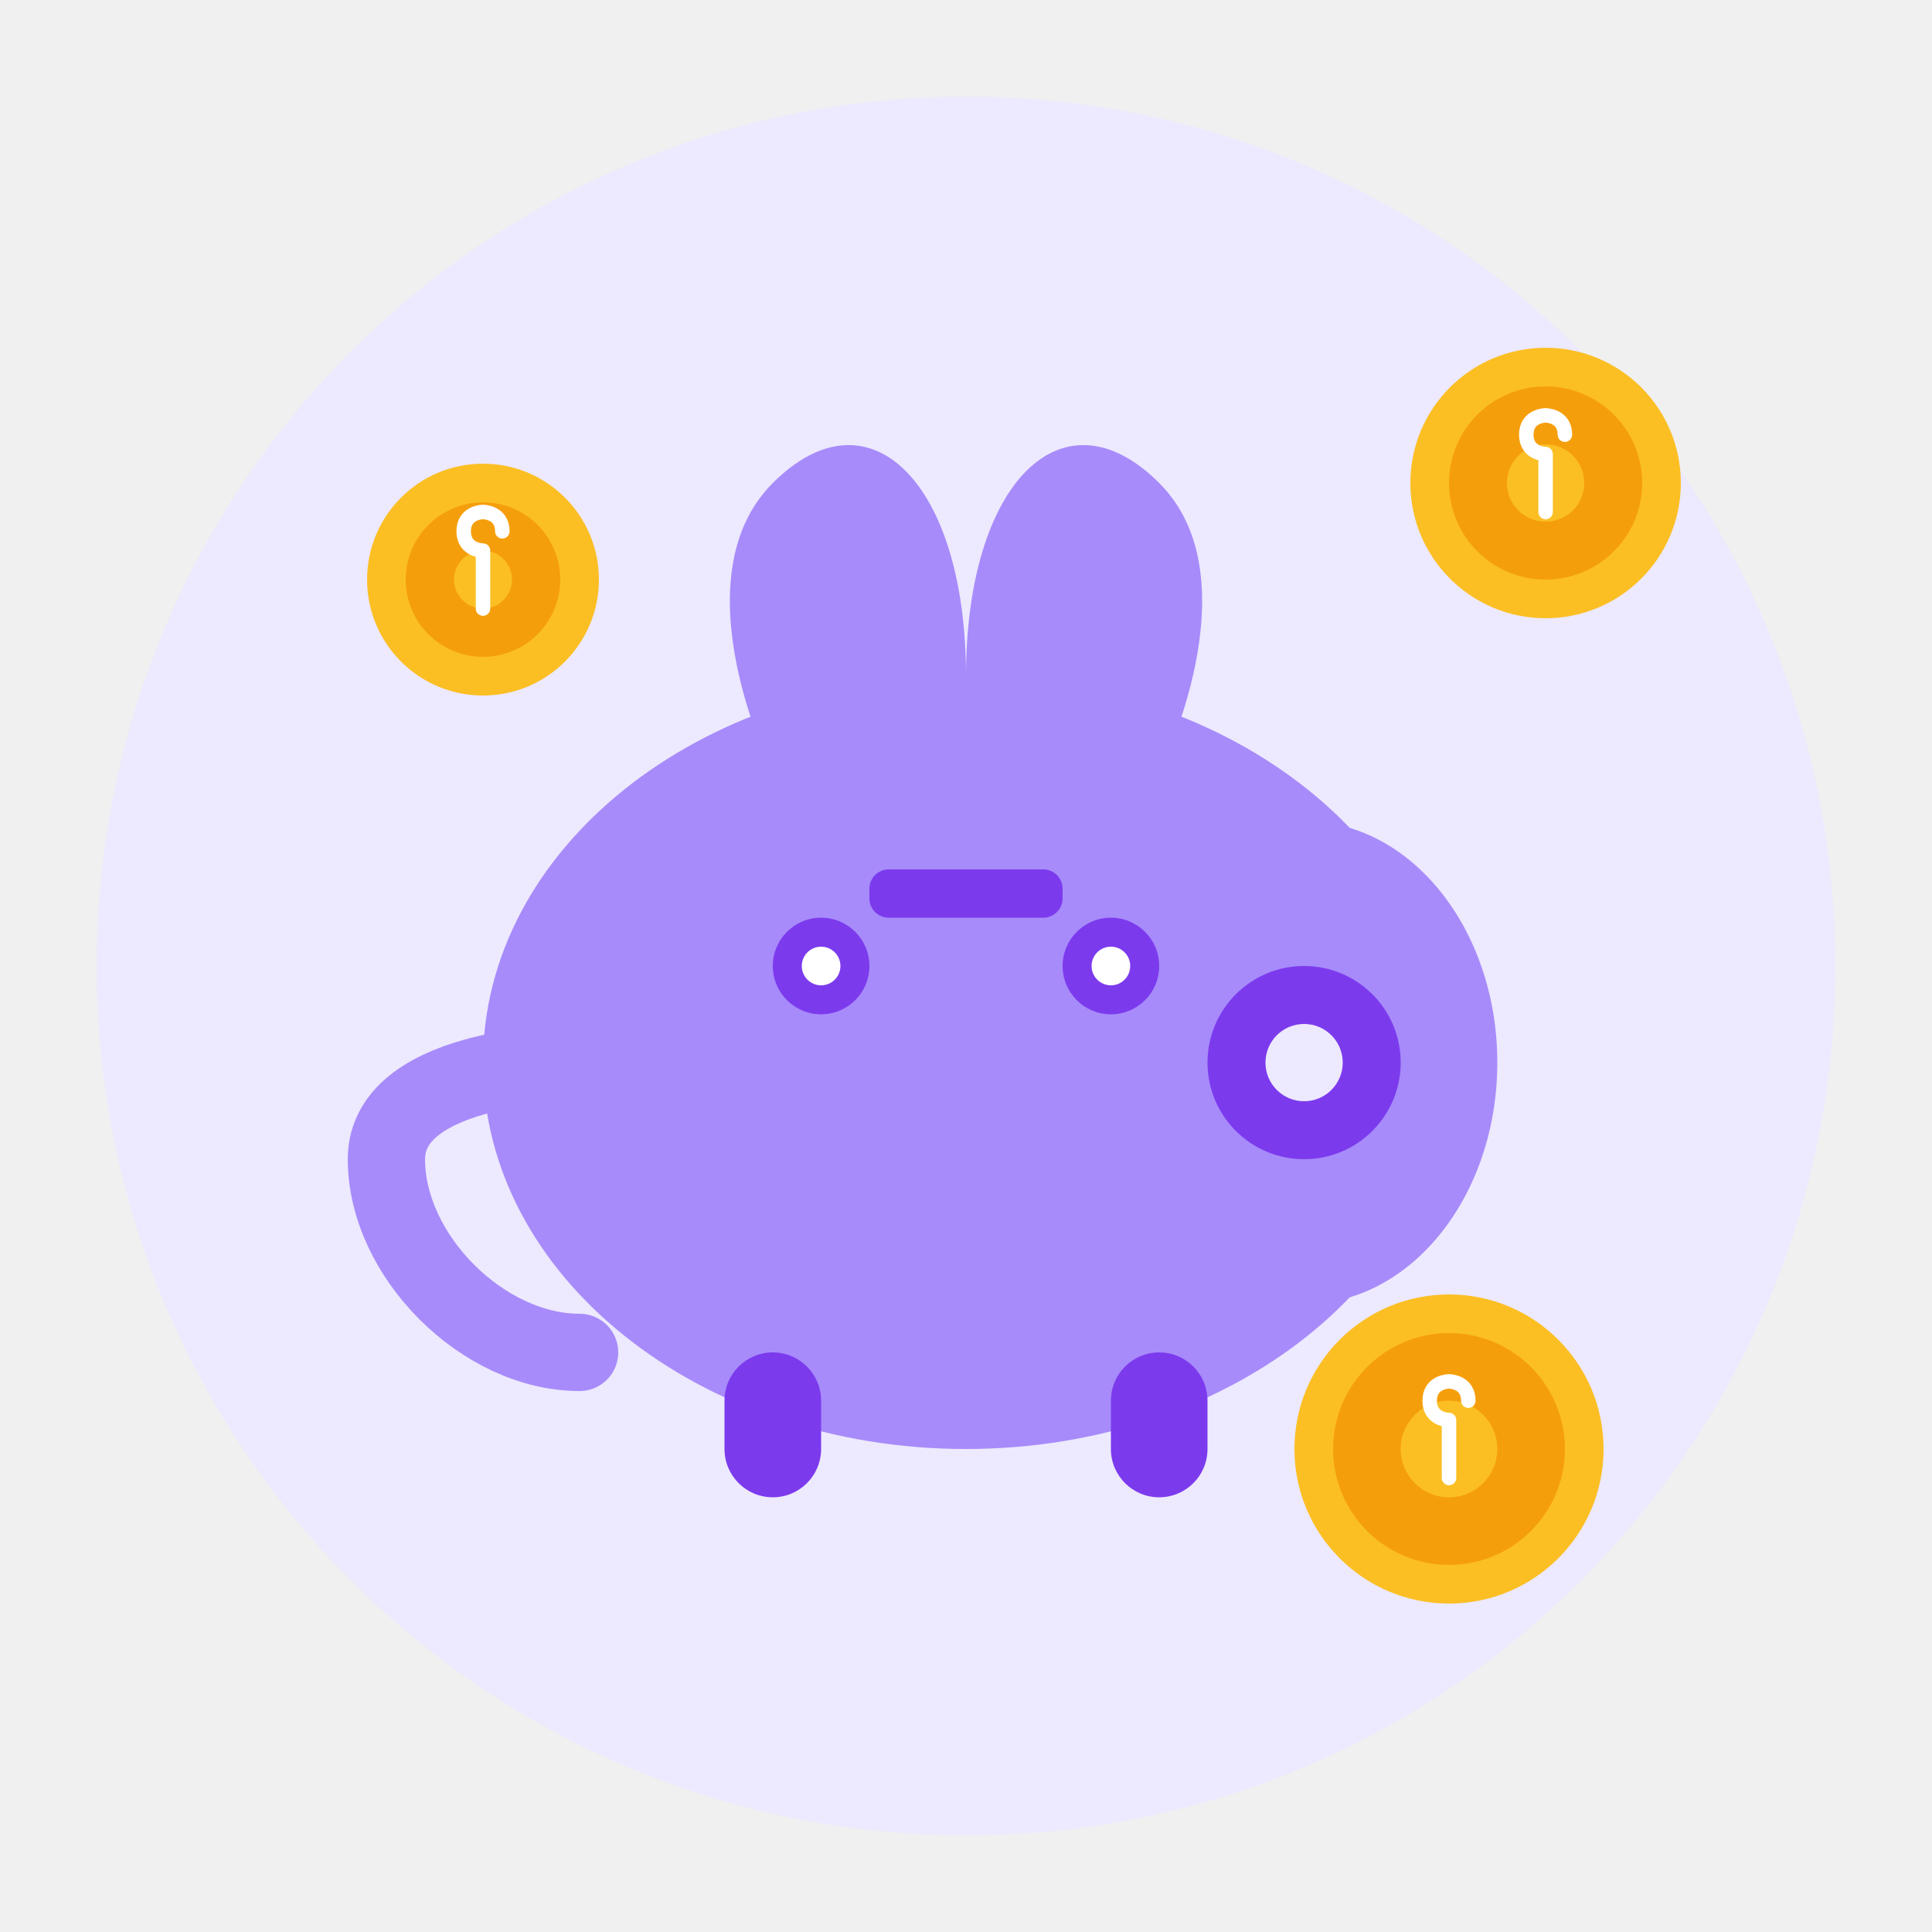
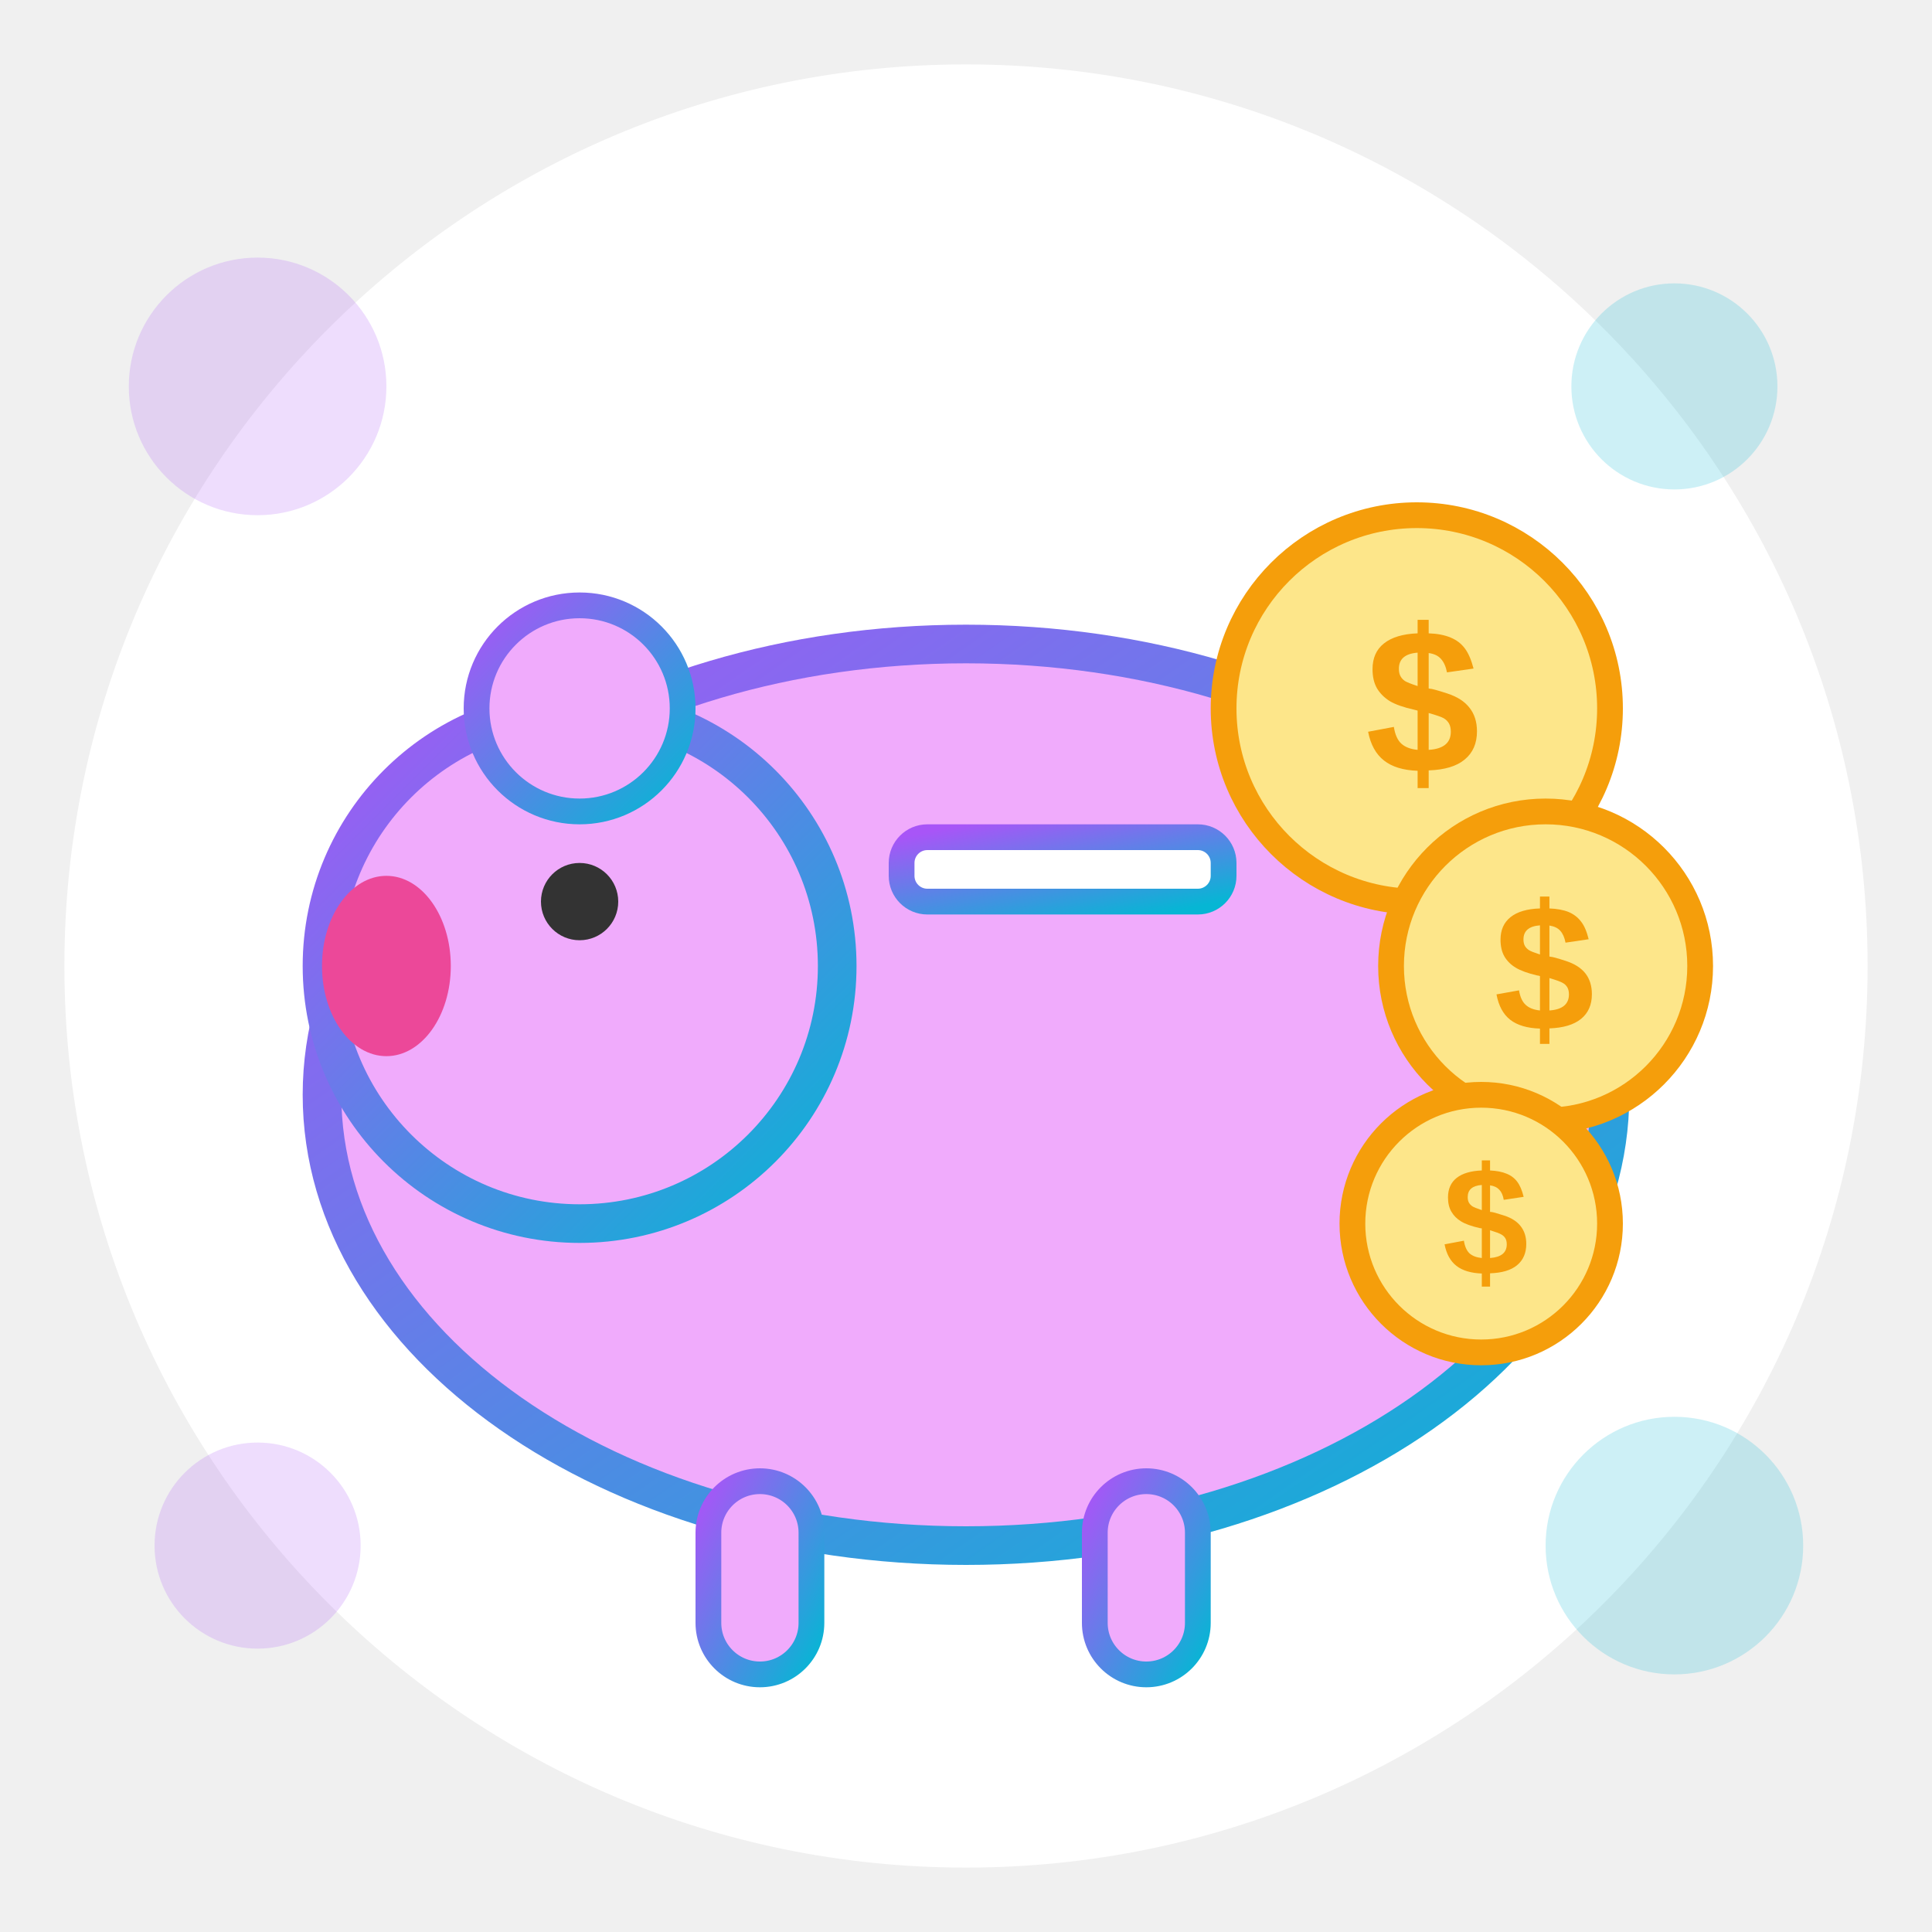
- <svg xmlns="http://www.w3.org/2000/svg" width="200" height="200" viewBox="0 0 200 200" fill="none">
-   <circle cx="100" cy="100" r="90" fill="#EDE9FE" />
-   <ellipse cx="100" cy="110" rx="50" ry="40" fill="#A78BFA" />
-   <ellipse cx="135" cy="110" rx="20" ry="25" fill="#A78BFA" />
-   <circle cx="135" cy="110" r="10" fill="#7C3AED" />
-   <circle cx="135" cy="110" r="4" fill="#EDE9FE" />
-   <path d="M80 80C80 80 70 60 80 50C90 40 100 50 100 70" fill="#A78BFA" />
-   <path d="M120 80C120 80 130 60 120 50C110 40 100 50 100 70" fill="#A78BFA" />
-   <path d="M60 110C60 110 40 110 40 120C40 130 50 140 60 140" stroke="#A78BFA" stroke-width="8" stroke-linecap="round" />
-   <rect x="75" y="140" width="10" height="15" rx="5" fill="#7C3AED" />
-   <rect x="115" y="140" width="10" height="15" rx="5" fill="#7C3AED" />
-   <rect x="90" y="90" width="20" height="5" rx="2" fill="#7C3AED" />
-   <circle cx="85" cy="100" r="5" fill="#7C3AED" />
-   <circle cx="85" cy="100" r="2" fill="white" />
-   <circle cx="115" cy="100" r="5" fill="#7C3AED" />
-   <circle cx="115" cy="100" r="2" fill="white" />
-   <circle cx="50" cy="60" r="12" fill="#FBBF24" />
-   <circle cx="50" cy="60" r="8" fill="#F59E0B" />
-   <circle cx="50" cy="60" r="3" fill="#FBBF24" />
-   <circle cx="160" cy="50" r="14" fill="#FBBF24" />
-   <circle cx="160" cy="50" r="10" fill="#F59E0B" />
-   <circle cx="160" cy="50" r="4" fill="#FBBF24" />
-   <circle cx="150" cy="150" r="16" fill="#FBBF24" />
-   <circle cx="150" cy="150" r="12" fill="#F59E0B" />
-   <circle cx="150" cy="150" r="5" fill="#FBBF24" />
-   <path d="M50 57V63M50 57C50 57 48 57 48 55C48 53 50 53 50 53C50 53 52 53 52 55" stroke="white" stroke-width="1.5" stroke-linecap="round" />
-   <path d="M160 47V53M160 47C160 47 158 47 158 45C158 43 160 43 160 43C160 43 162 43 162 45" stroke="white" stroke-width="1.5" stroke-linecap="round" />
-   <path d="M150 147V153M150 147C150 147 148 147 148 145C148 143 150 143 150 143C150 143 152 143 152 145" stroke="white" stroke-width="1.5" stroke-linecap="round" />
+ <svg xmlns="http://www.w3.org/2000/svg" width="150px" height="150px" viewBox="0 0 150 150" version="1.1">
+   <defs>
+     <linearGradient x1="0%" y1="0%" x2="100%" y2="100%" id="retirementGradient">
+       <stop stop-color="#A855F7" offset="0%" />
+       <stop stop-color="#06B6D4" offset="100%" />
+     </linearGradient>
+   </defs>
+   <g id="Retirement-Benefit-Icon" stroke="none" stroke-width="1" fill="none" fill-rule="evenodd">
+     <circle id="Background" fill="#FFFFFF" cx="75" cy="75" r="70" />
+     <ellipse id="Piggy-Body" fill="#F0ABFC" cx="75" cy="85" rx="50" ry="35" stroke="url(#retirementGradient)" stroke-width="3" />
+     <circle id="Piggy-Head" fill="#F0ABFC" cx="45" cy="75" r="20" stroke="url(#retirementGradient)" stroke-width="3" />
+     <circle id="Piggy-Ear" fill="#F0ABFC" cx="45" cy="55" r="8" stroke="url(#retirementGradient)" stroke-width="2" />
+     <ellipse id="Piggy-Nose" fill="#EC4899" cx="30" cy="75" rx="5" ry="7" />
+     <circle id="Piggy-Eye" fill="#333333" cx="45" cy="70" r="3" />
+     <rect id="Leg-1" fill="#F0ABFC" x="55" y="115" width="8" height="15" rx="4" stroke="url(#retirementGradient)" stroke-width="2" />
+     <rect id="Leg-2" fill="#F0ABFC" x="85" y="115" width="8" height="15" rx="4" stroke="url(#retirementGradient)" stroke-width="2" />
+     <rect id="Coin-Slot" fill="#FFFFFF" x="70" y="65" width="25" height="5" rx="2" stroke="url(#retirementGradient)" stroke-width="2" />
+     <circle id="Coin-1" fill="#FDE68A" stroke="#F59E0B" stroke-width="2" cx="110" cy="55" r="15" />
+     <circle id="Coin-2" fill="#FDE68A" stroke="#F59E0B" stroke-width="2" cx="120" cy="75" r="12" />
+     <circle id="Coin-3" fill="#FDE68A" stroke="#F59E0B" stroke-width="2" cx="115" cy="95" r="10" />
+     <text id="$1" font-family="Arial-BoldMT, Arial" font-size="16" font-weight="bold" fill="#F59E0B">
+       <tspan x="106" y="60">$</tspan>
+     </text>
+     <text id="$2" font-family="Arial-BoldMT, Arial" font-size="14" font-weight="bold" fill="#F59E0B">
+       <tspan x="116" y="80">$</tspan>
+     </text>
+     <text id="$3" font-family="Arial-BoldMT, Arial" font-size="12" font-weight="bold" fill="#F59E0B">
+       <tspan x="112" y="99">$</tspan>
+     </text>
+     <circle id="Dot-1" fill="#A855F7" opacity="0.2" cx="20" cy="30" r="10" />
+     <circle id="Dot-2" fill="#06B6D4" opacity="0.2" cx="130" cy="30" r="8" />
+     <circle id="Dot-3" fill="#A855F7" opacity="0.2" cx="20" cy="120" r="8" />
+     <circle id="Dot-4" fill="#06B6D4" opacity="0.2" cx="130" cy="120" r="10" />
+   </g>
</svg>
